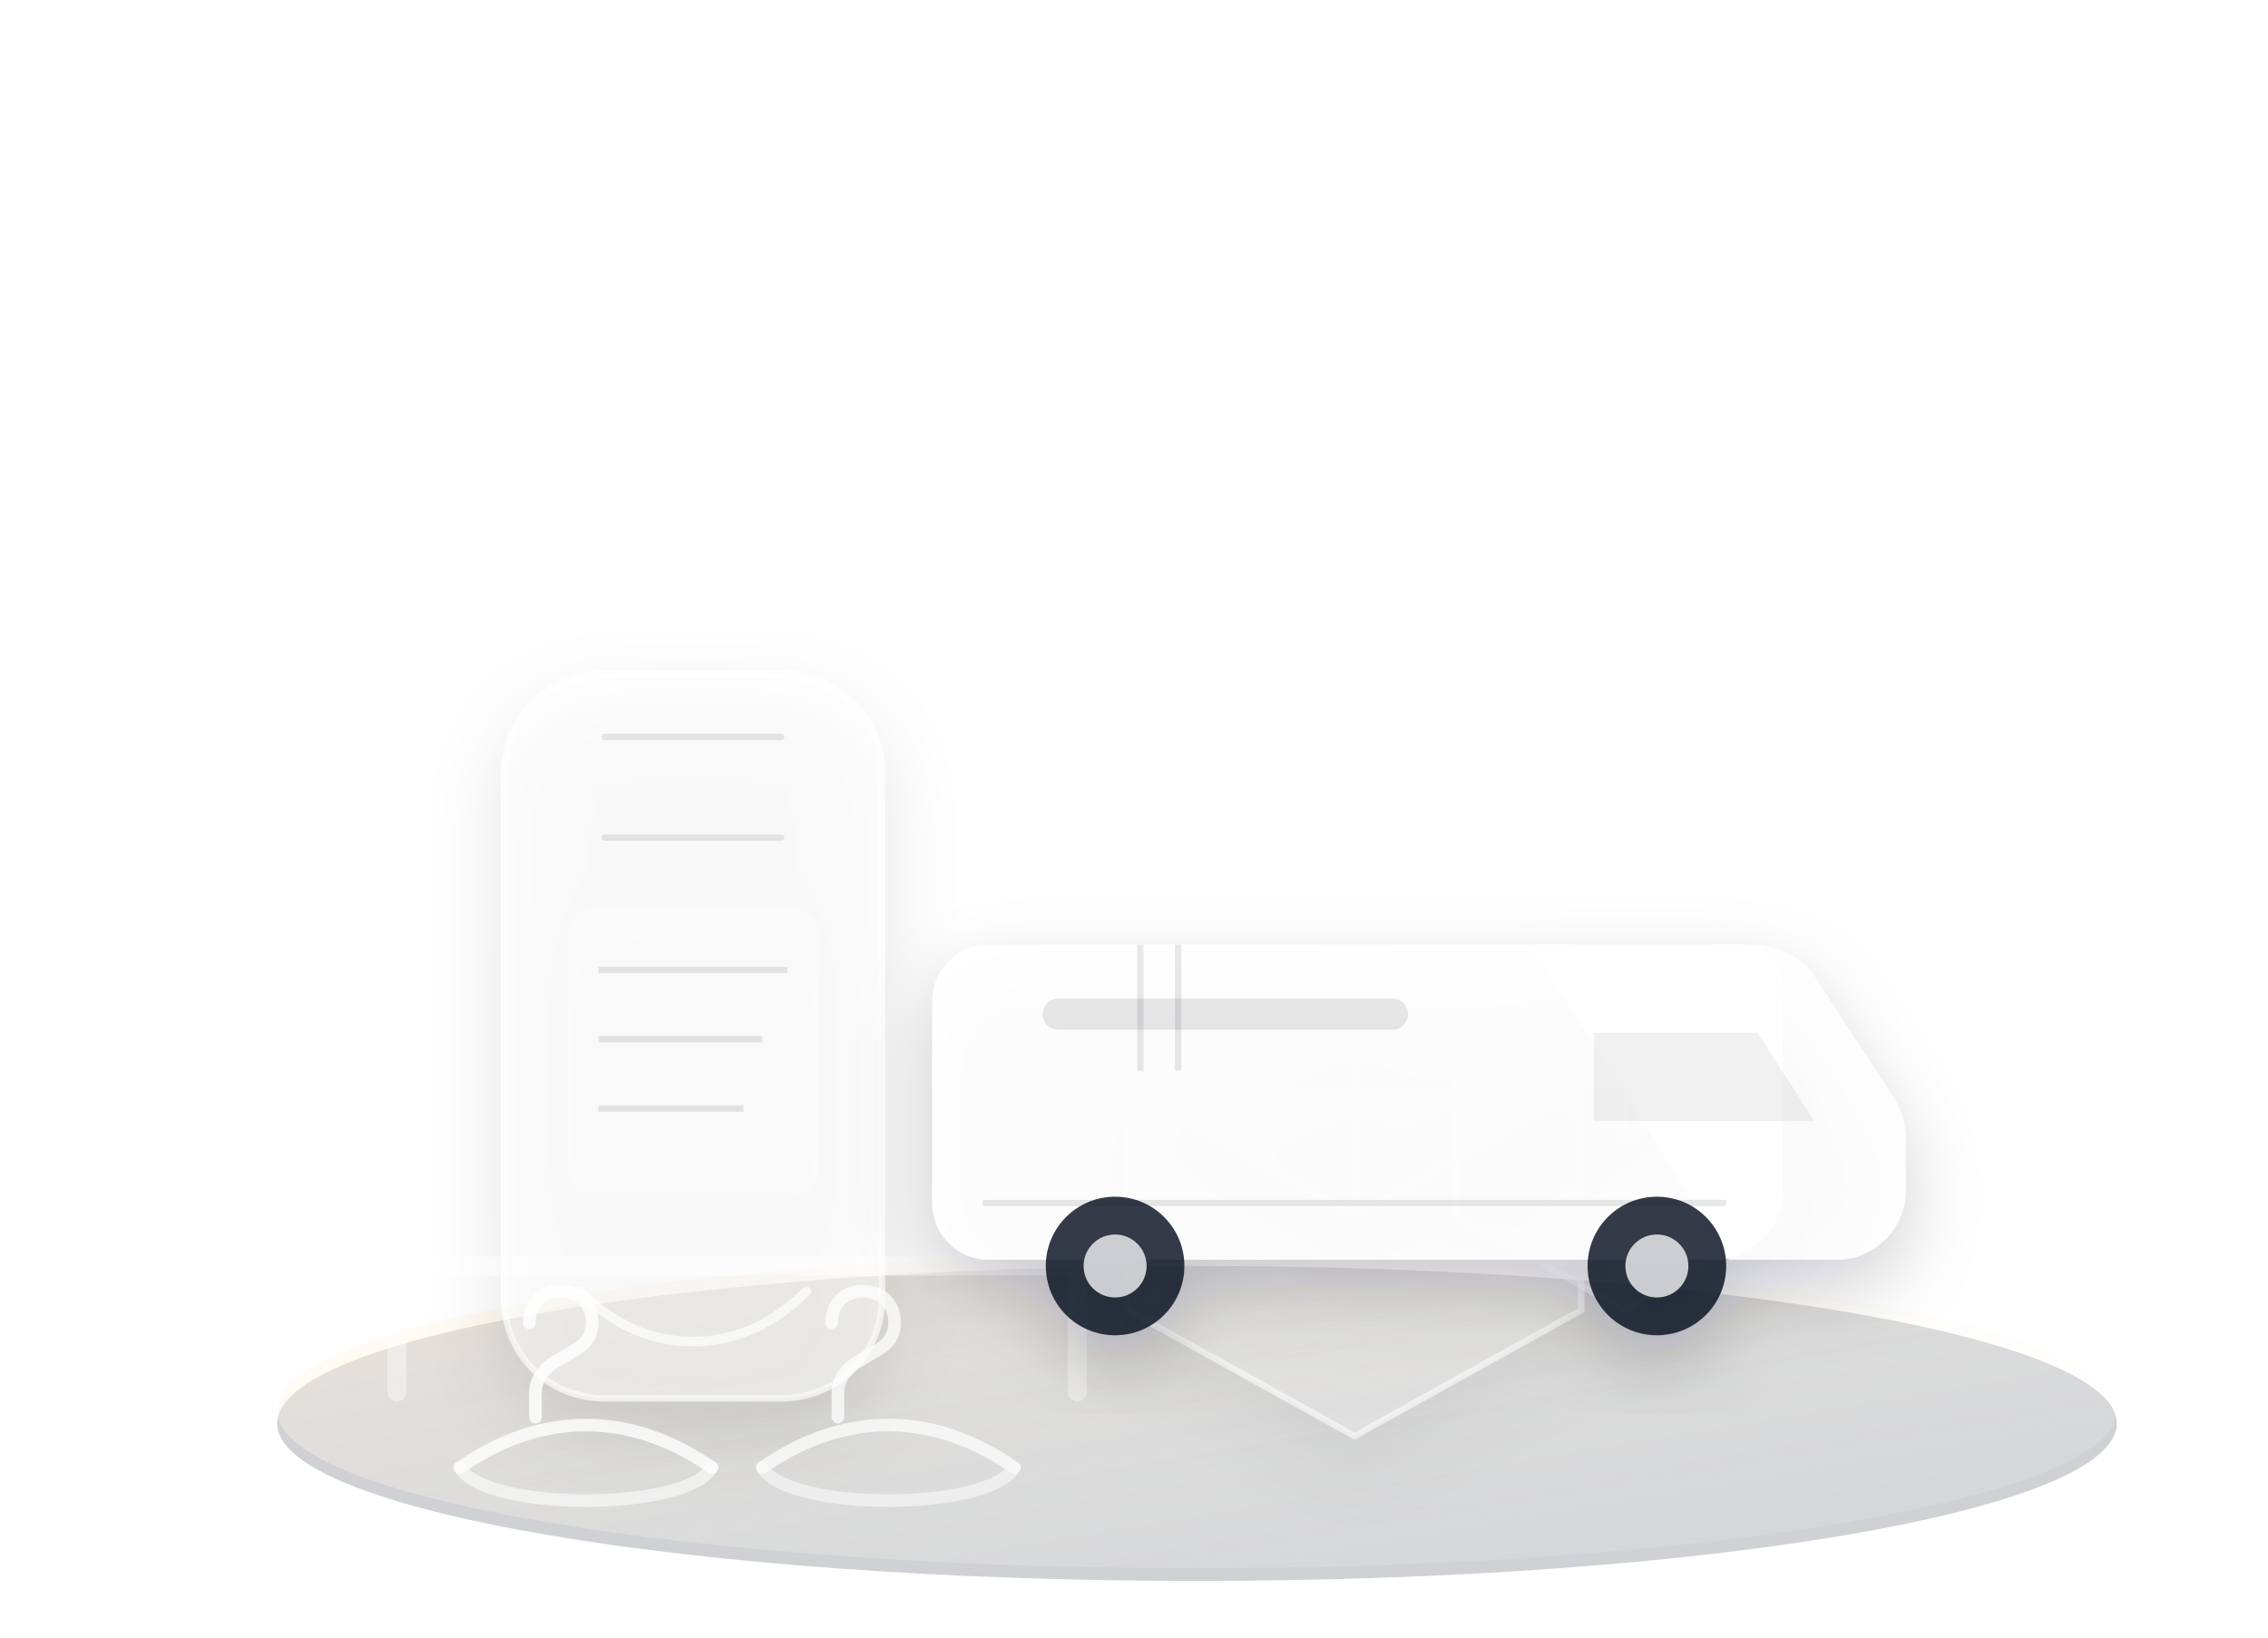
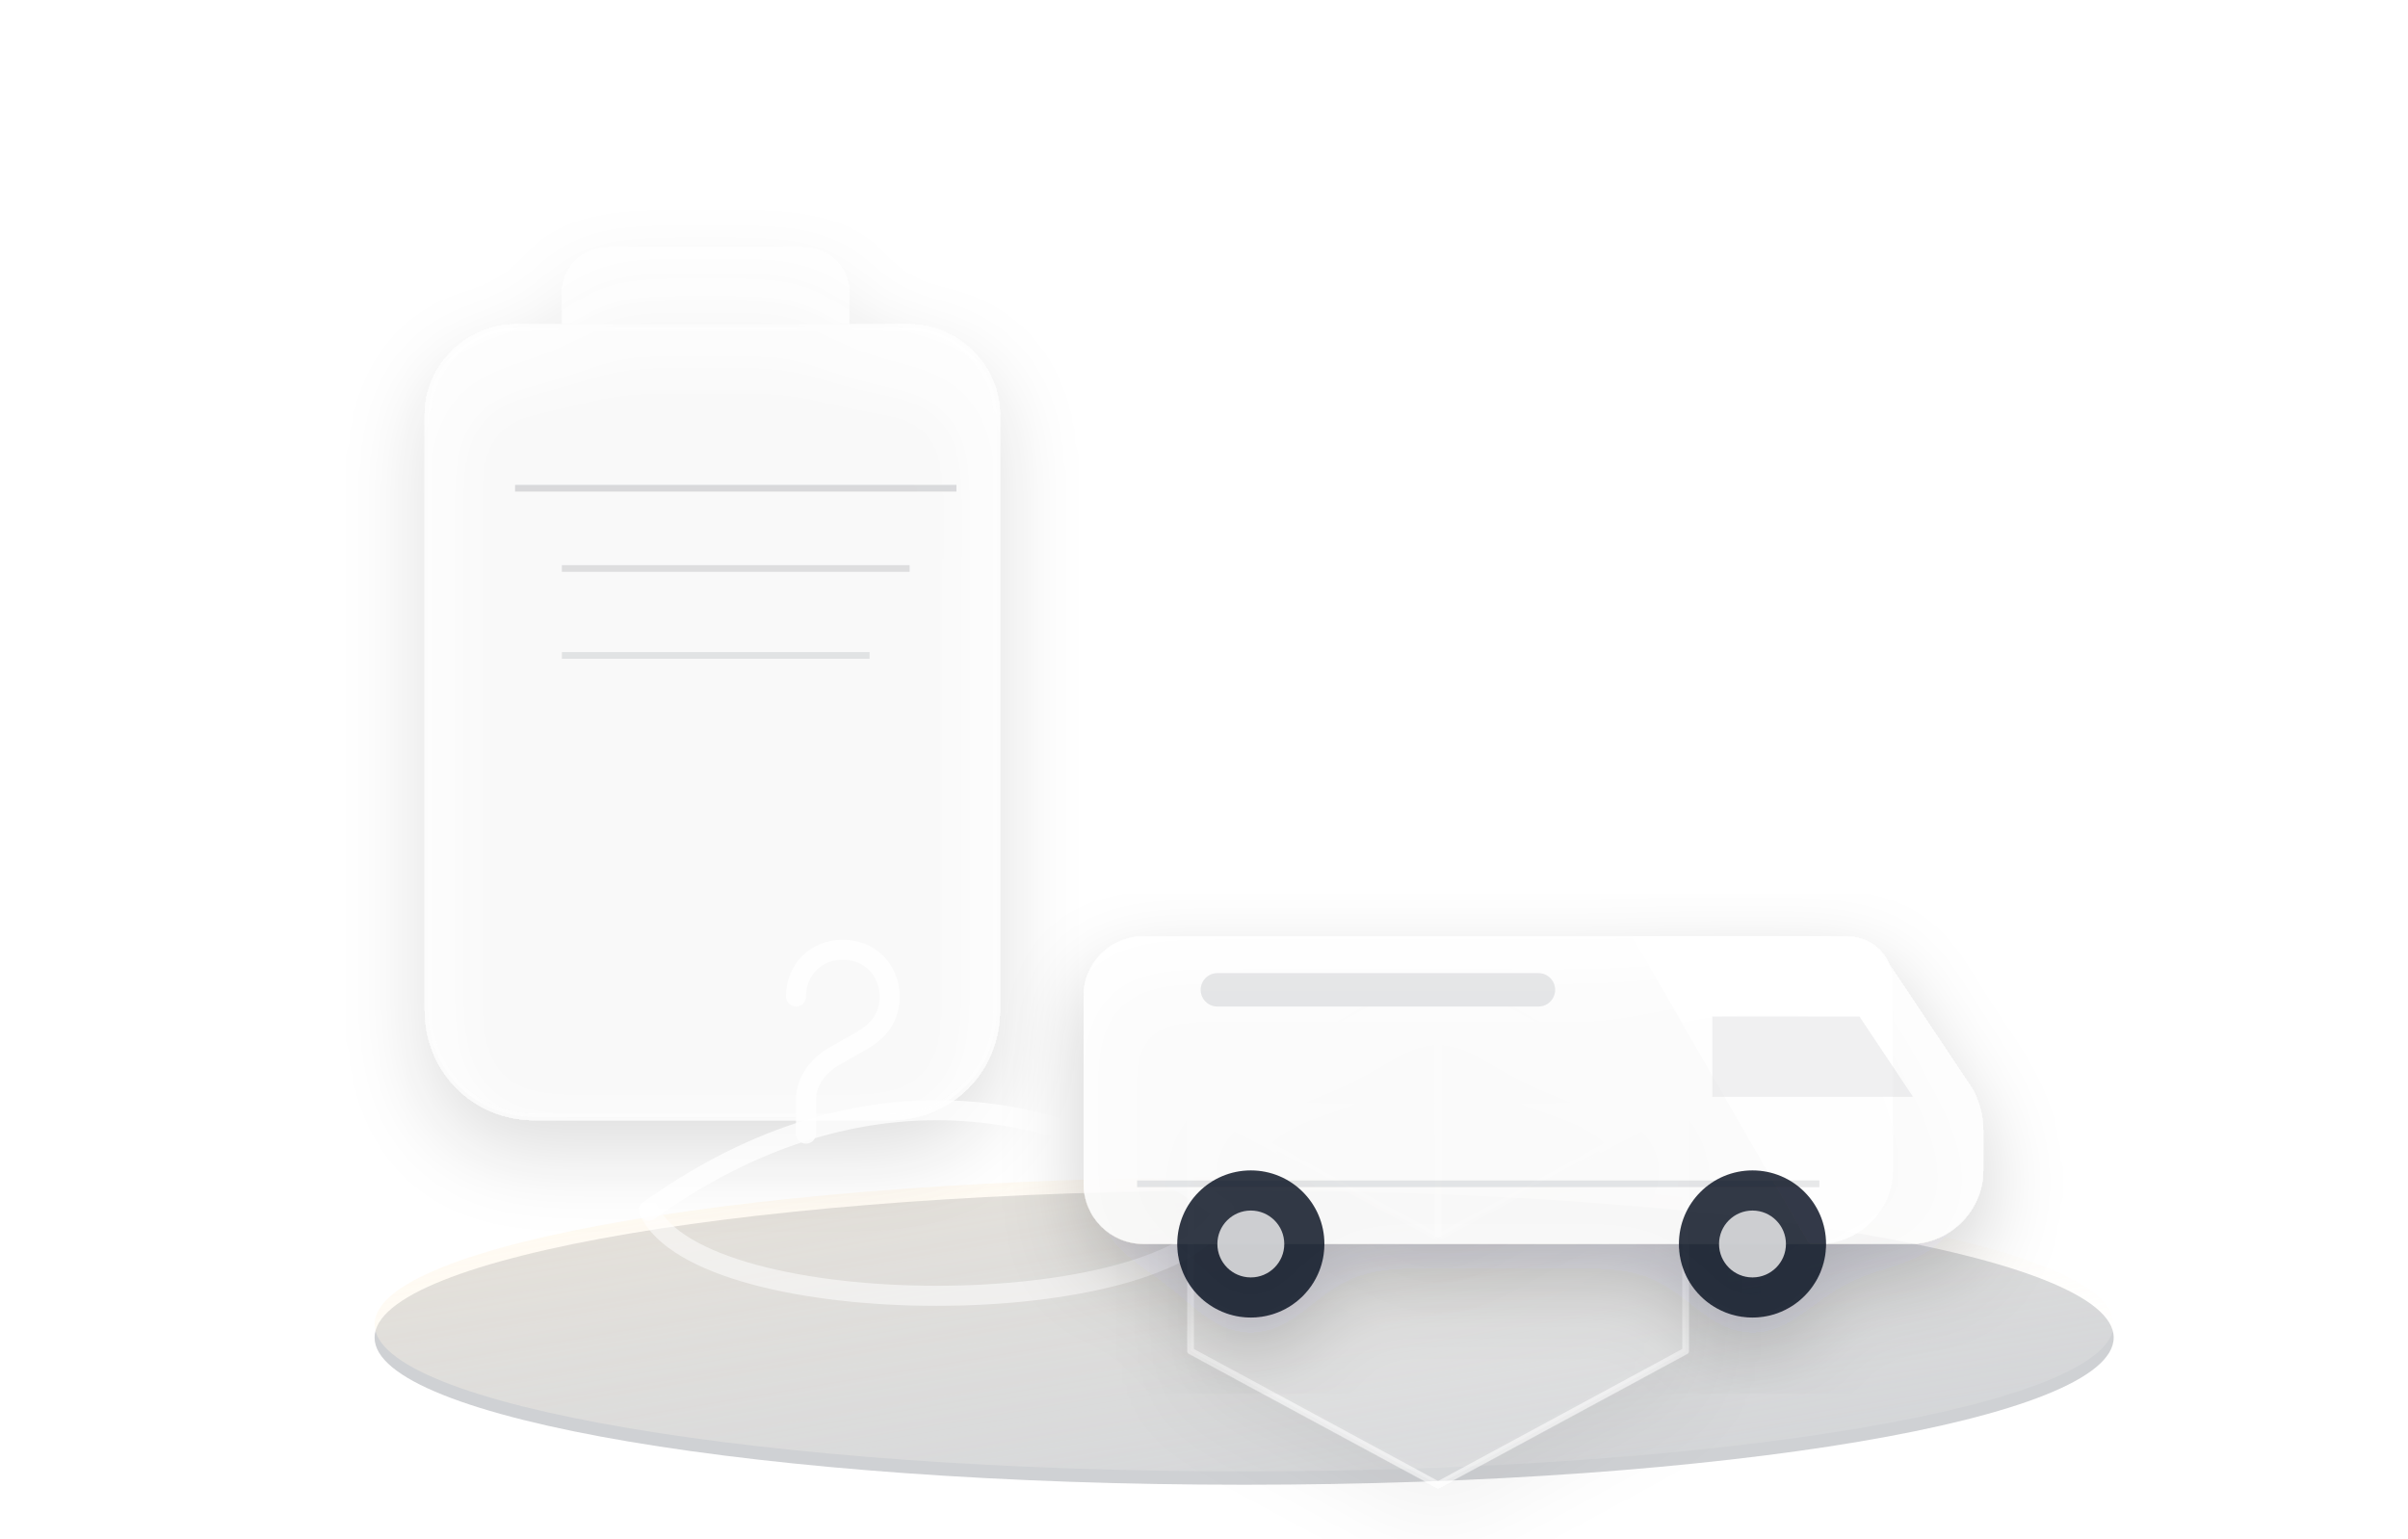
- <svg xmlns="http://www.w3.org/2000/svg" width="720" height="520" viewBox="0 0 720 520" fill="none" role="img" aria-label="Delivery and packaging illustration">
+ <svg xmlns="http://www.w3.org/2000/svg" width="720" height="460" viewBox="0 0 720 460" fill="none" role="img" aria-label="Delivery and packaging illustration">
  <defs>
    <linearGradient id="g1" x1="0" y1="0" x2="1" y2="1">
      <stop offset="0" stop-color="#FFF2DC" stop-opacity="0.92" />
-       <stop offset="1" stop-color="#FFFFFF" stop-opacity="0.10" />
-     </linearGradient>
-     <linearGradient id="g2" x1="0" y1="0" x2="1" y2="1">
-       <stop offset="0" stop-color="#FFFFFF" stop-opacity="0.55" />
      <stop offset="1" stop-color="#FFFFFF" stop-opacity="0.10" />
    </linearGradient>
    <filter id="shadow" x="-20%" y="-20%" width="140%" height="140%">
      <feDropShadow dx="0" dy="10" stdDeviation="12" flood-color="#111827" flood-opacity="0.22" />
    </filter>
  </defs>
-   <ellipse cx="380" cy="452" rx="292" ry="50" fill="#111827" opacity="0.20" />
-   <ellipse cx="380" cy="448" rx="292" ry="50" fill="url(#g1)" opacity="0.55" />
-   <g transform="translate(74 214)" filter="url(#shadow)" opacity="0.98">
-     <path d="M86 32c0-18 14-32 32-32h56c18 0 32 14 32 32v166c0 18-14 32-32 32h-56c-18 0-32-14-32-32V32Z" fill="rgba(255,255,255,0.42)" stroke="rgba(255,255,255,0.60)" stroke-width="2" />
-     <path d="M118 20h56" stroke="rgba(17,24,39,0.10)" stroke-width="2" stroke-linecap="round" />
-     <path d="M118 52h56" stroke="rgba(17,24,39,0.10)" stroke-width="2" stroke-linecap="round" />
-     <path d="M110 196c10 10 22 16 36 16 14 0 26-6 36-16" stroke="rgba(255,255,255,0.70)" stroke-width="3" stroke-linecap="round" />
-     <rect x="106" y="74" width="80" height="92" rx="10" fill="rgba(255,255,255,0.18)" />
-     <path d="M116 94h60" stroke="rgba(17,24,39,0.10)" stroke-width="2" />
-     <path d="M116 116h52" stroke="rgba(17,24,39,0.10)" stroke-width="2" />
-     <path d="M116 138h46" stroke="rgba(17,24,39,0.10)" stroke-width="2" />
+   <ellipse cx="372" cy="400" rx="260" ry="44" fill="#111827" opacity="0.20" />
+   <ellipse cx="372" cy="396" rx="260" ry="44" fill="url(#g1)" opacity="0.55" />
+   <g filter="url(#shadow)" opacity="0.95">
+     <path d="M128 124c0-14 12-26 26-26h118c14 0 26 12 26 26v178c0 18-14 32-32 32H160c-18 0-32-14-32-32V124Z" fill="rgba(255,255,255,0.60)" stroke="rgba(255,255,255,0.55)" stroke-width="2" />
+     <path d="M168 88c0-8 6-14 14-14h58c8 0 14 6 14 14v10h-86V88Z" fill="rgba(255,255,255,0.35)" />
+     <path d="M154 146h132" stroke="rgba(17,24,39,0.14)" stroke-width="2" />
+     <path d="M168 170h104" stroke="rgba(17,24,39,0.12)" stroke-width="2" />
+     <path d="M168 196h92" stroke="rgba(17,24,39,0.10)" stroke-width="2" />
  </g>
-   <g transform="translate(54 402)" opacity="0.96">
-     <path d="M52 0h256" stroke="rgba(255,255,255,0.55)" stroke-width="6" stroke-linecap="round" />
-     <path d="M72 0v40" stroke="rgba(255,255,255,0.40)" stroke-width="6" stroke-linecap="round" />
-     <path d="M288 0v40" stroke="rgba(255,255,255,0.40)" stroke-width="6" stroke-linecap="round" />
-     <g transform="translate(92 8)">
-       <path d="M22 10c0-6 4-10 10-10 6 0 10 4 10 10 0 4-2 7-6 9l-5 3c-4 2-7 6-7 10v8" fill="none" stroke="rgba(255,255,255,0.86)" stroke-width="4" stroke-linecap="round" />
-       <path d="M0 56c26-18 54-18 80 0" fill="none" stroke="rgba(255,255,255,0.82)" stroke-width="4" stroke-linecap="round" />
-       <path d="M0 56c8 14 72 14 80 0" fill="none" stroke="rgba(255,255,255,0.60)" stroke-width="4" stroke-linecap="round" />
-     </g>
-     <g transform="translate(188 8)" opacity="0.9">
-       <path d="M22 10c0-6 4-10 10-10 6 0 10 4 10 10 0 4-2 7-6 9l-5 3c-4 2-7 6-7 10v8" fill="none" stroke="rgba(255,255,255,0.86)" stroke-width="4" stroke-linecap="round" />
-       <path d="M0 56c26-18 54-18 80 0" fill="none" stroke="rgba(255,255,255,0.82)" stroke-width="4" stroke-linecap="round" />
-       <path d="M0 56c8 14 72 14 80 0" fill="none" stroke="rgba(255,255,255,0.60)" stroke-width="4" stroke-linecap="round" />
-     </g>
+   <g transform="translate(112 280)" opacity="0.95">
+     <path d="M126 18c0-8 6-14 14-14 8 0 14 6 14 14 0 6-3 10-8 13l-7 4c-6 3-10 8-10 14v10" fill="none" stroke="rgba(255,255,255,0.85)" stroke-width="6" stroke-linecap="round" />
+     <path d="M82 82c56-40 116-40 172 0" fill="none" stroke="rgba(255,255,255,0.80)" stroke-width="6" stroke-linecap="round" />
+     <path d="M82 82c16 34 156 34 172 0" fill="none" stroke="rgba(255,255,255,0.55)" stroke-width="6" stroke-linecap="round" />
  </g>
-   <g transform="translate(340 260)" filter="url(#shadow)" opacity="0.98">
-     <path d="M18 86 90 46l72 40-72 40-72-40Z" fill="rgba(255,255,255,0.30)" />
-     <path d="M90 46v80" stroke="rgba(255,255,255,0.55)" stroke-width="2" />
-     <path d="M18 86v70l72 40 72-40V86" fill="rgba(255,255,255,0.18)" stroke="rgba(255,255,255,0.55)" stroke-width="2" stroke-linejoin="round" />
-     <path d="M90 126l72-40" stroke="rgba(255,255,255,0.35)" stroke-width="2" />
-     <path d="M90 126 18 86" stroke="rgba(255,255,255,0.35)" stroke-width="2" />
-     <g transform="translate(122 10)" opacity="0.9">
-       <path d="M0 64 54 34l54 30-54 30L0 64Z" fill="rgba(255,255,255,0.24)" />
-       <path d="M54 34v60" stroke="rgba(255,255,255,0.45)" stroke-width="2" />
-       <path d="M0 64v52l54 30 54-30V64" fill="rgba(255,255,255,0.14)" stroke="rgba(255,255,255,0.45)" stroke-width="2" stroke-linejoin="round" />
-     </g>
+   <g transform="translate(356 250)" filter="url(#shadow)">
+     <path d="M0 80 74 40l74 40-74 40L0 80Z" fill="rgba(255,255,255,0.30)" />
+     <path d="M74 40v80" stroke="rgba(255,255,255,0.55)" stroke-width="2" />
+     <path d="M0 80v74l74 40 74-40V80" fill="rgba(255,255,255,0.18)" stroke="rgba(255,255,255,0.55)" stroke-width="2" stroke-linejoin="round" />
+     <path d="M74 120l74-40" stroke="rgba(255,255,255,0.35)" stroke-width="2" />
+     <path d="M74 120 0 80" stroke="rgba(255,255,255,0.35)" stroke-width="2" />
  </g>
-   <g transform="translate(250 150)" filter="url(#shadow)">
-     <path d="M46 168c0-10 8-18 18-18h238c8 0 14 6 14 14v64c0 12-10 22-22 22H64c-10 0-18-8-18-18v-64Z" fill="rgba(255,255,255,0.88)" />
-     <path d="M236 150h70c8 0 16 4 20 10l26 40c2 4 3 8 3 12v16c0 12-10 22-22 22h-34" fill="rgba(255,255,255,0.80)" />
-     <path d="M86 172h106" stroke="rgba(17,24,39,0.10)" stroke-width="10" stroke-linecap="round" />
-     <path d="M256 178h52l18 28h-70v-28Z" fill="rgba(17,24,39,0.06)" />
-     <circle cx="104" cy="252" r="22" fill="#111827" opacity="0.85" />
-     <circle cx="104" cy="252" r="10" fill="rgba(255,255,255,0.75)" />
-     <circle cx="276" cy="252" r="22" fill="#111827" opacity="0.85" />
-     <circle cx="276" cy="252" r="10" fill="rgba(255,255,255,0.75)" />
-     <path d="M62 232h236" stroke="rgba(17,24,39,0.10)" stroke-width="2" />
-     <path d="M112 150v40" stroke="rgba(17,24,39,0.10)" stroke-width="2" />
-     <path d="M124 150v40" stroke="rgba(17,24,39,0.10)" stroke-width="2" />
-   </g>
-   <g opacity="0.55">
-     <path d="M572 60c24 0 44 20 44 44s-20 44-44 44-44-20-44-44 20-44 44-44Z" fill="url(#g2)" />
-     <path d="M596 86c0-8 6-14 14-14 8 0 14 6 14 14 0 6-3 10-8 13l-7 4c-6 3-10 8-10 14v10" fill="none" stroke="rgba(255,255,255,0.60)" stroke-width="4" stroke-linecap="round" />
+   <g transform="translate(278 150)" filter="url(#shadow)">
+     <path d="M46 148c0-10 8-18 18-18h210c8 0 14 6 14 14v56c0 12-10 22-22 22H64c-10 0-18-8-18-18v-56Z" fill="rgba(255,255,255,0.85)" />
+     <path d="M210 130h58c8 0 16 4 20 10l24 36c2 4 3 8 3 12v12c0 12-10 22-22 22h-30" fill="rgba(255,255,255,0.78)" />
+     <path d="M86 146h96" stroke="rgba(17,24,39,0.10)" stroke-width="10" stroke-linecap="round" />
+     <path d="M234 154h44l16 24h-60v-24Z" fill="rgba(17,24,39,0.06)" />
+     <circle cx="96" cy="222" r="22" fill="#111827" opacity="0.85" />
+     <circle cx="96" cy="222" r="10" fill="rgba(255,255,255,0.75)" />
+     <circle cx="246" cy="222" r="22" fill="#111827" opacity="0.85" />
+     <circle cx="246" cy="222" r="10" fill="rgba(255,255,255,0.75)" />
+     <path d="M62 204h204" stroke="rgba(17,24,39,0.10)" stroke-width="2" />
  </g>
</svg>
